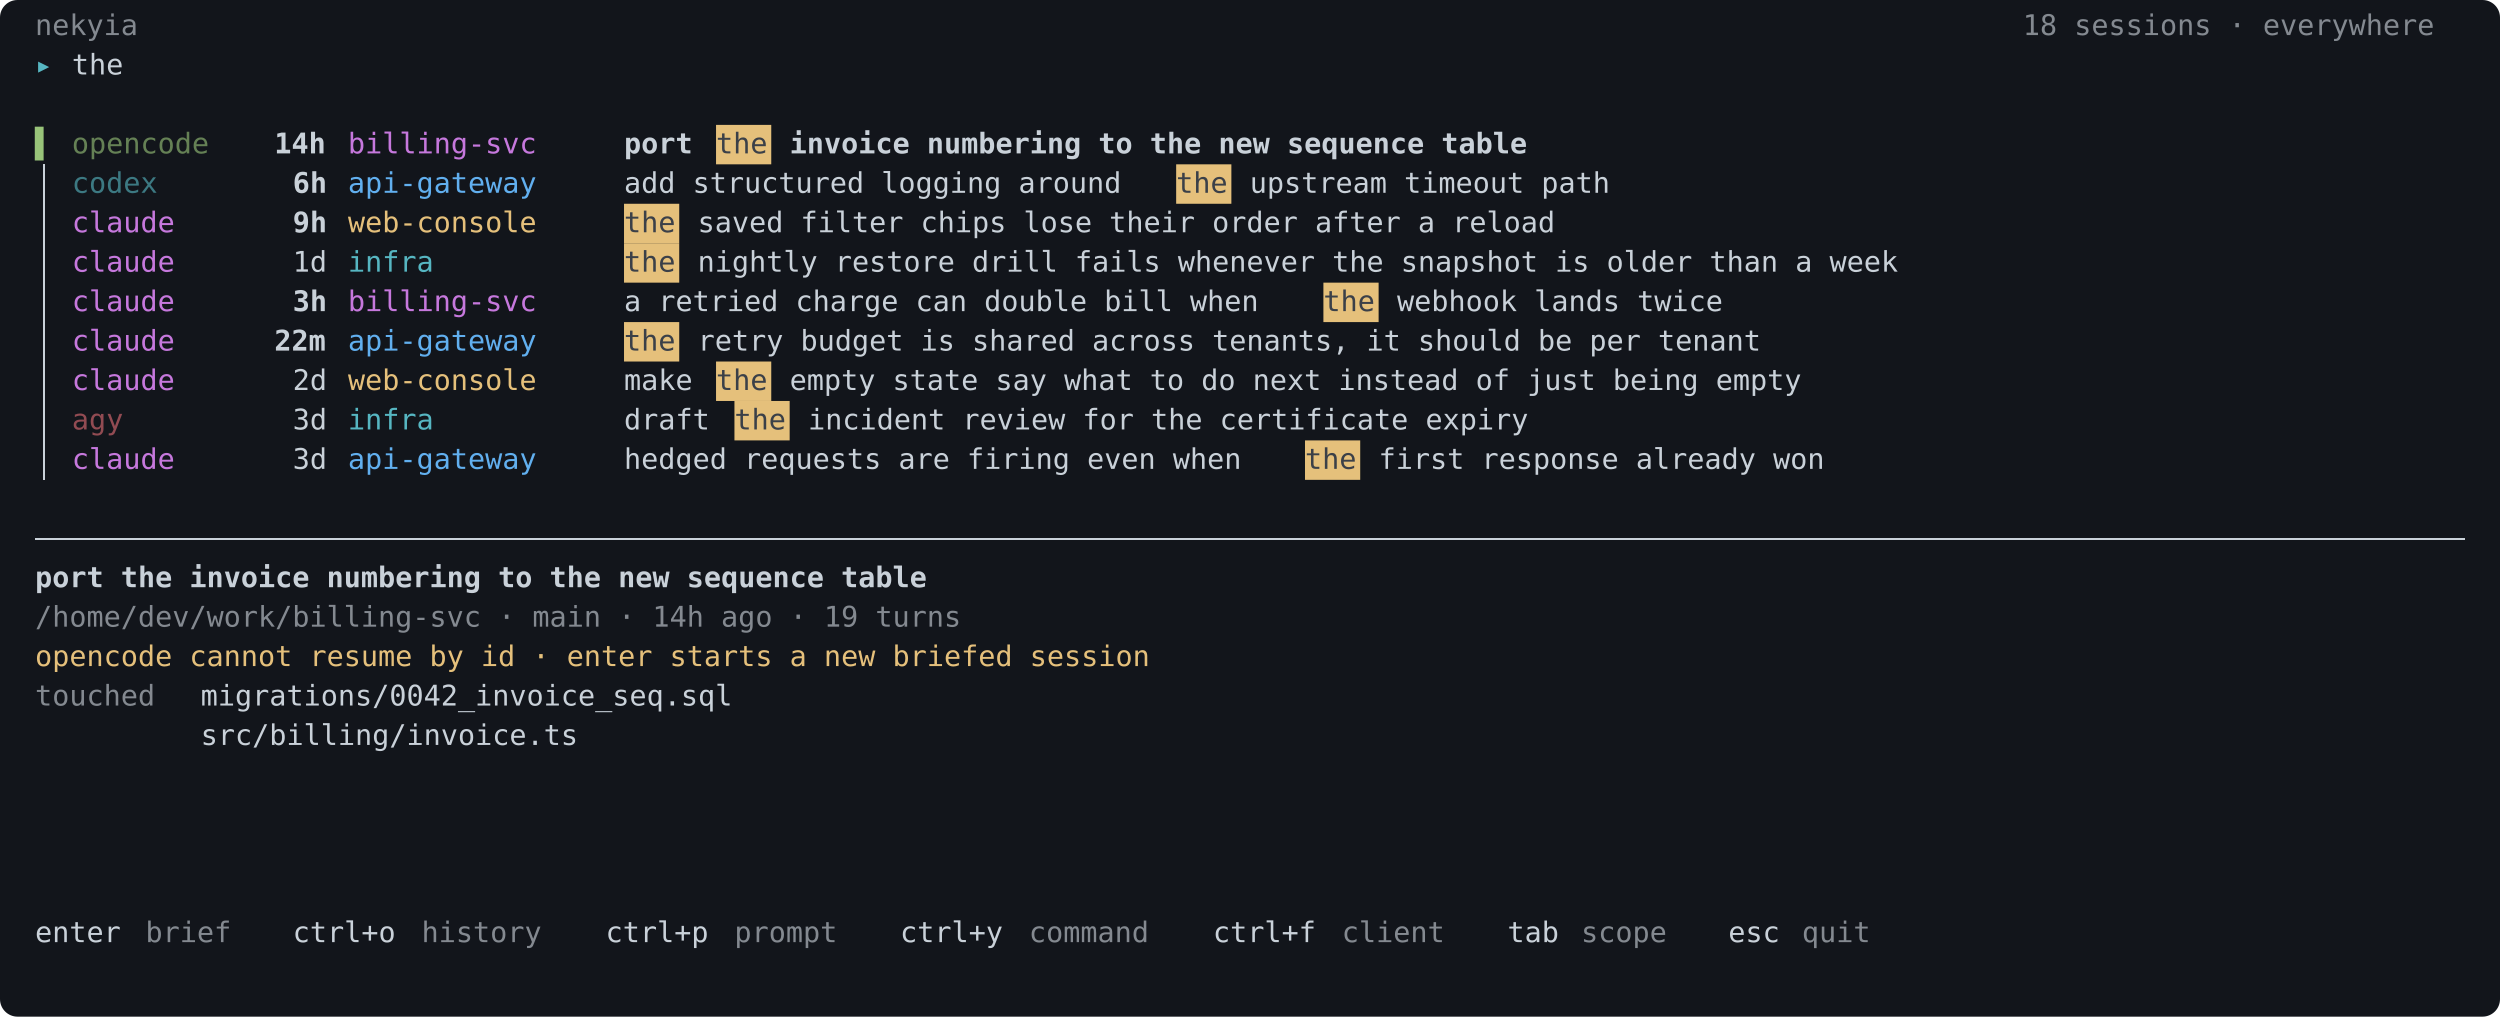
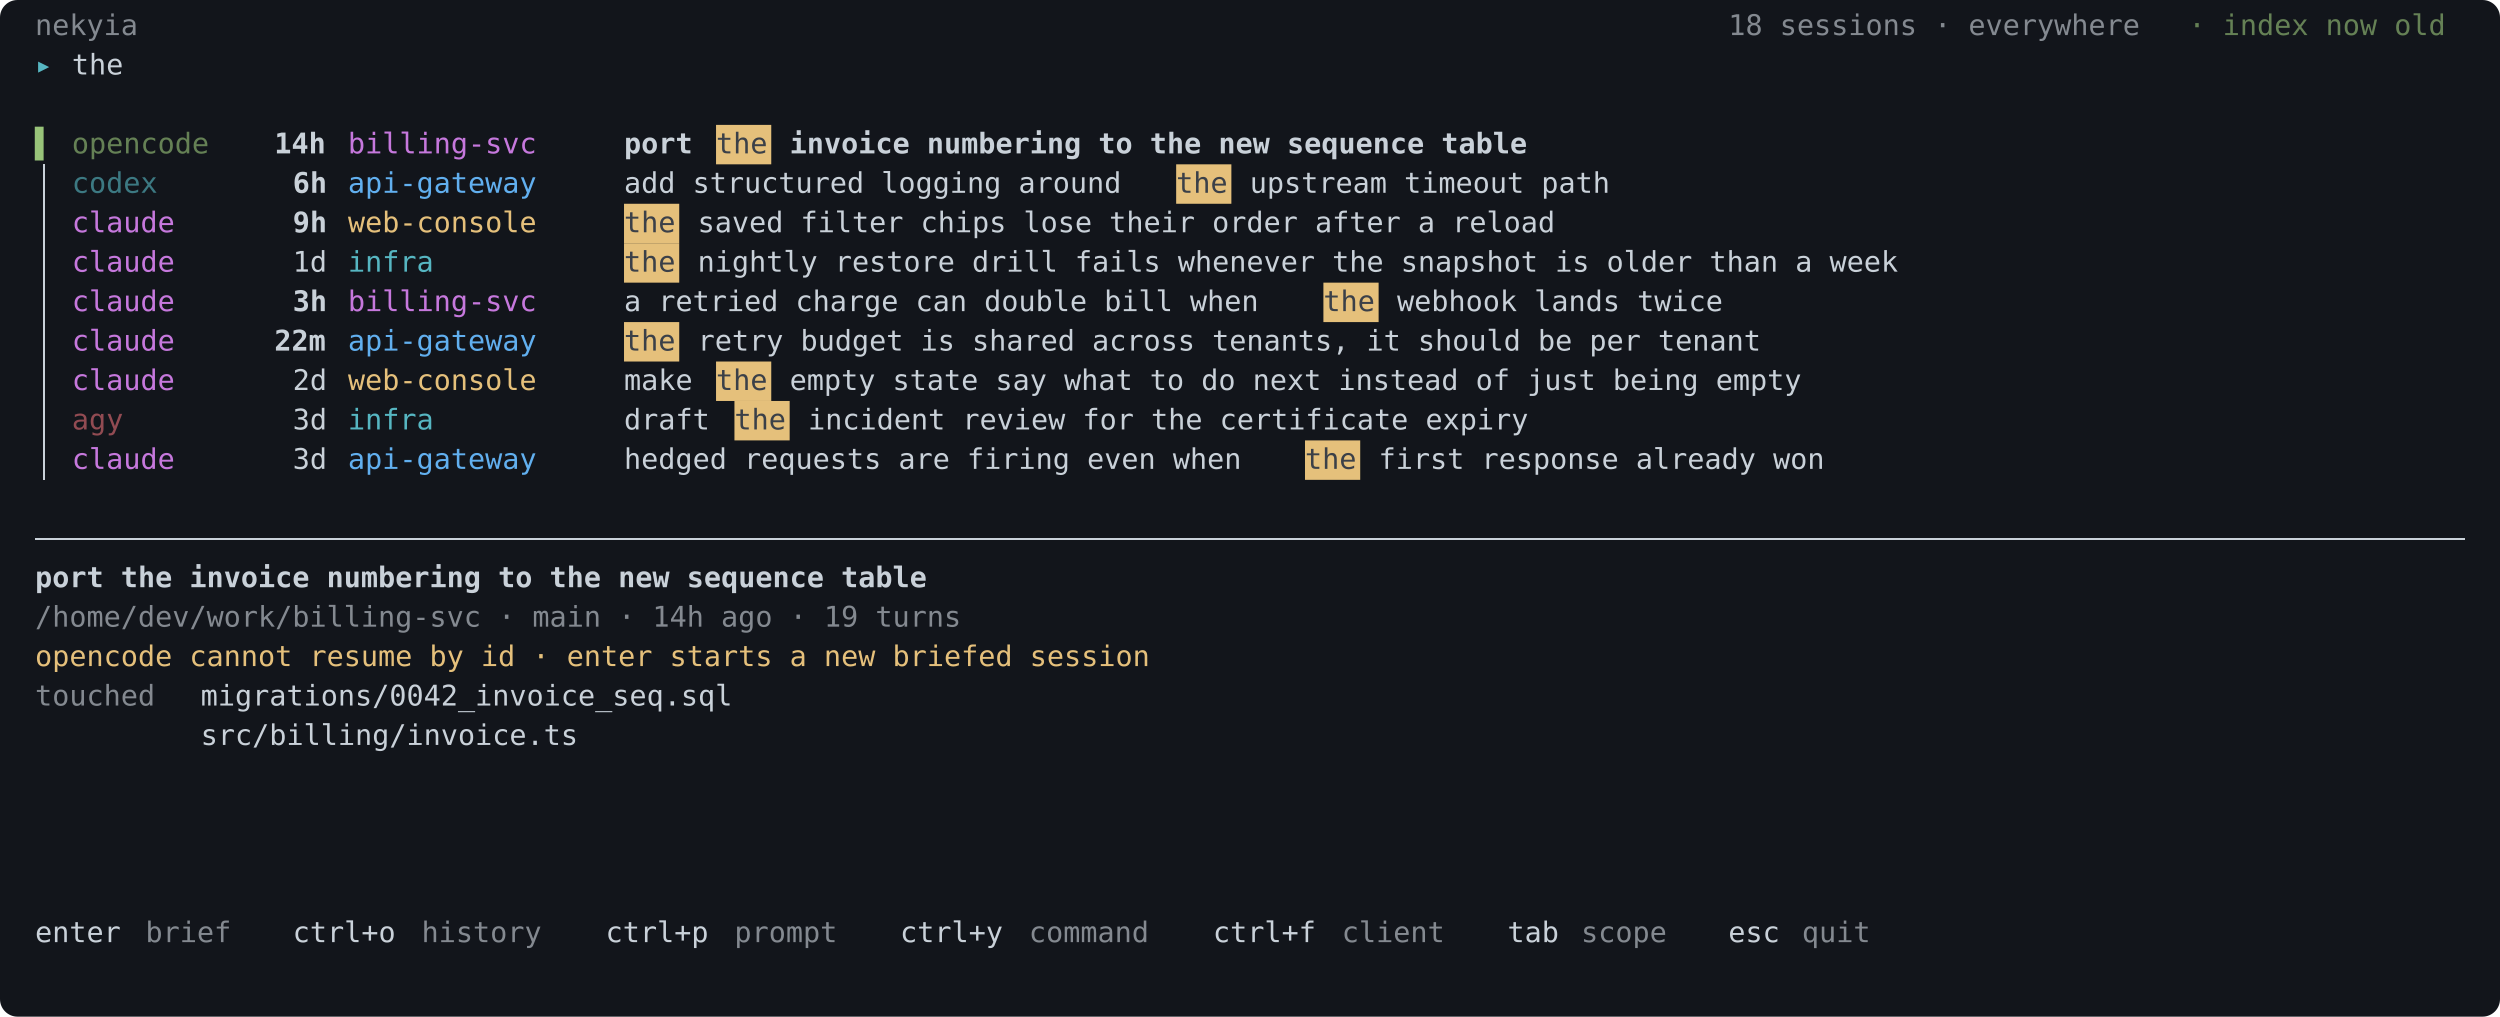
<svg xmlns="http://www.w3.org/2000/svg" width="1141" height="464" viewBox="0 0 1141 464" font-family="ui-monospace, SFMono-Regular, Menlo, Consolas, 'DejaVu Sans Mono', monospace" font-size="13">
  <rect width="1141" height="464" rx="8" fill="#12151b" />
  <text x="16.0" y="16.0" fill="#c9d1d9" opacity="0.62" textLength="50.4" lengthAdjust="spacingAndGlyphs" xml:space="preserve">nekyia</text>
-   <text x="923.2" y="16.0" fill="#c9d1d9" opacity="0.62" textLength="201.6" lengthAdjust="spacingAndGlyphs" xml:space="preserve">18 sessions · everywhere</text>
+   <text x="788.8" y="16.0" fill="#c9d1d9" opacity="0.62" textLength="201.6" lengthAdjust="spacingAndGlyphs" xml:space="preserve">18 sessions · everywhere</text>
+   <text x="998.8" y="16.0" fill="#98c379" opacity="0.62" textLength="126.0" lengthAdjust="spacingAndGlyphs" xml:space="preserve">· index now old</text>
  <text x="16.0" y="34.0" fill="#56b6c2" textLength="8.4" lengthAdjust="spacingAndGlyphs" xml:space="preserve">▸</text>
  <text x="32.8" y="34.0" fill="#c9d1d9" textLength="25.2" lengthAdjust="spacingAndGlyphs" xml:space="preserve">the</text>
  <text x="16.0" y="70.0" fill="#98c379" textLength="8.4" lengthAdjust="spacingAndGlyphs" xml:space="preserve">▌</text>
  <text x="32.8" y="70.0" fill="#98c379" opacity="0.62" textLength="67.2" lengthAdjust="spacingAndGlyphs" xml:space="preserve">opencode</text>
  <text x="125.2" y="70.0" fill="#c9d1d9" font-weight="600" textLength="25.2" lengthAdjust="spacingAndGlyphs" xml:space="preserve">14h</text>
  <text x="158.8" y="70.0" fill="#c678dd" textLength="92.4" lengthAdjust="spacingAndGlyphs" xml:space="preserve">billing-svc</text>
  <text x="284.8" y="70.0" fill="#c9d1d9" font-weight="600" textLength="33.6" lengthAdjust="spacingAndGlyphs" xml:space="preserve">port</text>
  <rect x="326.8" y="57.0" width="25.2" height="18" fill="#e5c07b" />
  <text x="326.8" y="70.0" fill="#3b4048" textLength="25.2" lengthAdjust="spacingAndGlyphs" xml:space="preserve">the</text>
  <text x="360.4" y="70.0" fill="#c9d1d9" font-weight="600" textLength="361.2" lengthAdjust="spacingAndGlyphs" xml:space="preserve">invoice numbering to the new sequence table</text>
  <line x1="20.2" y1="75.0" x2="20.2" y2="84.0" stroke="#c9d1d9" stroke-width="1" shape-rendering="crispEdges" />
  <line x1="20.2" y1="84.0" x2="20.2" y2="93.0" stroke="#c9d1d9" stroke-width="1" shape-rendering="crispEdges" />
  <text x="32.8" y="88.0" fill="#56b6c2" opacity="0.62" textLength="42.0" lengthAdjust="spacingAndGlyphs" xml:space="preserve">codex</text>
  <text x="133.6" y="88.0" fill="#c9d1d9" font-weight="600" textLength="16.8" lengthAdjust="spacingAndGlyphs" xml:space="preserve">6h</text>
  <text x="158.8" y="88.0" fill="#61afef" textLength="92.4" lengthAdjust="spacingAndGlyphs" xml:space="preserve">api-gateway</text>
  <text x="284.8" y="88.0" fill="#c9d1d9" textLength="243.6" lengthAdjust="spacingAndGlyphs" xml:space="preserve">add structured logging around</text>
  <rect x="536.8" y="75.0" width="25.2" height="18" fill="#e5c07b" />
  <text x="536.8" y="88.0" fill="#3b4048" textLength="25.2" lengthAdjust="spacingAndGlyphs" xml:space="preserve">the</text>
  <text x="570.4" y="88.0" fill="#c9d1d9" textLength="176.4" lengthAdjust="spacingAndGlyphs" xml:space="preserve">upstream timeout path</text>
  <line x1="20.2" y1="93.0" x2="20.2" y2="102.0" stroke="#c9d1d9" stroke-width="1" shape-rendering="crispEdges" />
  <line x1="20.2" y1="102.0" x2="20.2" y2="111.0" stroke="#c9d1d9" stroke-width="1" shape-rendering="crispEdges" />
  <text x="32.8" y="106.0" fill="#c678dd" textLength="50.4" lengthAdjust="spacingAndGlyphs" xml:space="preserve">claude</text>
  <text x="133.6" y="106.0" fill="#c9d1d9" font-weight="600" textLength="16.8" lengthAdjust="spacingAndGlyphs" xml:space="preserve">9h</text>
  <text x="158.8" y="106.0" fill="#e5c07b" textLength="92.4" lengthAdjust="spacingAndGlyphs" xml:space="preserve">web-console</text>
  <rect x="284.8" y="93.0" width="25.2" height="18" fill="#e5c07b" />
  <text x="284.8" y="106.0" fill="#3b4048" textLength="25.2" lengthAdjust="spacingAndGlyphs" xml:space="preserve">the</text>
  <text x="318.4" y="106.0" fill="#c9d1d9" textLength="420.0" lengthAdjust="spacingAndGlyphs" xml:space="preserve">saved filter chips lose their order after a reload</text>
  <line x1="20.2" y1="111.0" x2="20.2" y2="120.0" stroke="#c9d1d9" stroke-width="1" shape-rendering="crispEdges" />
  <line x1="20.2" y1="120.0" x2="20.2" y2="129.0" stroke="#c9d1d9" stroke-width="1" shape-rendering="crispEdges" />
  <text x="32.8" y="124.0" fill="#c678dd" textLength="50.4" lengthAdjust="spacingAndGlyphs" xml:space="preserve">claude</text>
  <text x="133.6" y="124.0" fill="#c9d1d9" textLength="16.8" lengthAdjust="spacingAndGlyphs" xml:space="preserve">1d</text>
  <text x="158.8" y="124.0" fill="#56b6c2" textLength="42.0" lengthAdjust="spacingAndGlyphs" xml:space="preserve">infra</text>
  <rect x="284.8" y="111.0" width="25.2" height="18" fill="#e5c07b" />
  <text x="284.8" y="124.0" fill="#3b4048" textLength="25.2" lengthAdjust="spacingAndGlyphs" xml:space="preserve">the</text>
  <text x="318.4" y="124.0" fill="#c9d1d9" textLength="588.0" lengthAdjust="spacingAndGlyphs" xml:space="preserve">nightly restore drill fails whenever the snapshot is older than a week</text>
  <line x1="20.2" y1="129.0" x2="20.2" y2="138.0" stroke="#c9d1d9" stroke-width="1" shape-rendering="crispEdges" />
  <line x1="20.2" y1="138.0" x2="20.2" y2="147.0" stroke="#c9d1d9" stroke-width="1" shape-rendering="crispEdges" />
  <text x="32.8" y="142.0" fill="#c678dd" textLength="50.4" lengthAdjust="spacingAndGlyphs" xml:space="preserve">claude</text>
  <text x="133.6" y="142.0" fill="#c9d1d9" font-weight="600" textLength="16.8" lengthAdjust="spacingAndGlyphs" xml:space="preserve">3h</text>
  <text x="158.8" y="142.0" fill="#c678dd" textLength="92.4" lengthAdjust="spacingAndGlyphs" xml:space="preserve">billing-svc</text>
  <text x="284.8" y="142.0" fill="#c9d1d9" textLength="310.8" lengthAdjust="spacingAndGlyphs" xml:space="preserve">a retried charge can double bill when</text>
  <rect x="604.0" y="129.0" width="25.2" height="18" fill="#e5c07b" />
  <text x="604.0" y="142.0" fill="#3b4048" textLength="25.2" lengthAdjust="spacingAndGlyphs" xml:space="preserve">the</text>
  <text x="637.6" y="142.0" fill="#c9d1d9" textLength="159.6" lengthAdjust="spacingAndGlyphs" xml:space="preserve">webhook lands twice</text>
  <line x1="20.2" y1="147.0" x2="20.2" y2="156.0" stroke="#c9d1d9" stroke-width="1" shape-rendering="crispEdges" />
  <line x1="20.2" y1="156.0" x2="20.2" y2="165.0" stroke="#c9d1d9" stroke-width="1" shape-rendering="crispEdges" />
  <text x="32.8" y="160.0" fill="#c678dd" textLength="50.4" lengthAdjust="spacingAndGlyphs" xml:space="preserve">claude</text>
  <text x="125.2" y="160.0" fill="#c9d1d9" font-weight="600" textLength="25.2" lengthAdjust="spacingAndGlyphs" xml:space="preserve">22m</text>
  <text x="158.8" y="160.0" fill="#61afef" textLength="92.4" lengthAdjust="spacingAndGlyphs" xml:space="preserve">api-gateway</text>
  <rect x="284.8" y="147.0" width="25.2" height="18" fill="#e5c07b" />
  <text x="284.8" y="160.0" fill="#3b4048" textLength="25.2" lengthAdjust="spacingAndGlyphs" xml:space="preserve">the</text>
  <text x="318.4" y="160.0" fill="#c9d1d9" textLength="520.8" lengthAdjust="spacingAndGlyphs" xml:space="preserve">retry budget is shared across tenants, it should be per tenant</text>
  <line x1="20.2" y1="165.0" x2="20.2" y2="174.0" stroke="#c9d1d9" stroke-width="1" shape-rendering="crispEdges" />
  <line x1="20.2" y1="174.0" x2="20.2" y2="183.0" stroke="#c9d1d9" stroke-width="1" shape-rendering="crispEdges" />
  <text x="32.8" y="178.0" fill="#c678dd" textLength="50.4" lengthAdjust="spacingAndGlyphs" xml:space="preserve">claude</text>
  <text x="133.6" y="178.0" fill="#c9d1d9" textLength="16.8" lengthAdjust="spacingAndGlyphs" xml:space="preserve">2d</text>
  <text x="158.8" y="178.0" fill="#e5c07b" textLength="92.4" lengthAdjust="spacingAndGlyphs" xml:space="preserve">web-console</text>
  <text x="284.8" y="178.0" fill="#c9d1d9" textLength="33.6" lengthAdjust="spacingAndGlyphs" xml:space="preserve">make</text>
  <rect x="326.8" y="165.0" width="25.2" height="18" fill="#e5c07b" />
  <text x="326.8" y="178.0" fill="#3b4048" textLength="25.2" lengthAdjust="spacingAndGlyphs" xml:space="preserve">the</text>
  <text x="360.4" y="178.0" fill="#c9d1d9" textLength="495.6" lengthAdjust="spacingAndGlyphs" xml:space="preserve">empty state say what to do next instead of just being empty</text>
  <line x1="20.2" y1="183.0" x2="20.2" y2="192.0" stroke="#c9d1d9" stroke-width="1" shape-rendering="crispEdges" />
  <line x1="20.2" y1="192.0" x2="20.2" y2="201.0" stroke="#c9d1d9" stroke-width="1" shape-rendering="crispEdges" />
  <text x="32.8" y="196.0" fill="#e06c75" opacity="0.62" textLength="25.2" lengthAdjust="spacingAndGlyphs" xml:space="preserve">agy</text>
  <text x="133.6" y="196.0" fill="#c9d1d9" textLength="16.8" lengthAdjust="spacingAndGlyphs" xml:space="preserve">3d</text>
  <text x="158.8" y="196.0" fill="#56b6c2" textLength="42.0" lengthAdjust="spacingAndGlyphs" xml:space="preserve">infra</text>
  <text x="284.8" y="196.0" fill="#c9d1d9" textLength="42.0" lengthAdjust="spacingAndGlyphs" xml:space="preserve">draft</text>
  <rect x="335.2" y="183.0" width="25.2" height="18" fill="#e5c07b" />
  <text x="335.2" y="196.0" fill="#3b4048" textLength="25.2" lengthAdjust="spacingAndGlyphs" xml:space="preserve">the</text>
  <text x="368.8" y="196.0" fill="#c9d1d9" textLength="352.8" lengthAdjust="spacingAndGlyphs" xml:space="preserve">incident review for the certificate expiry</text>
  <line x1="20.2" y1="201.0" x2="20.2" y2="210.0" stroke="#c9d1d9" stroke-width="1" shape-rendering="crispEdges" />
  <line x1="20.2" y1="210.0" x2="20.2" y2="219.0" stroke="#c9d1d9" stroke-width="1" shape-rendering="crispEdges" />
  <text x="32.8" y="214.0" fill="#c678dd" textLength="50.4" lengthAdjust="spacingAndGlyphs" xml:space="preserve">claude</text>
  <text x="133.6" y="214.0" fill="#c9d1d9" textLength="16.8" lengthAdjust="spacingAndGlyphs" xml:space="preserve">3d</text>
  <text x="158.8" y="214.0" fill="#61afef" textLength="92.4" lengthAdjust="spacingAndGlyphs" xml:space="preserve">api-gateway</text>
  <text x="284.8" y="214.0" fill="#c9d1d9" textLength="302.4" lengthAdjust="spacingAndGlyphs" xml:space="preserve">hedged requests are firing even when</text>
  <rect x="595.6" y="201.0" width="25.2" height="18" fill="#e5c07b" />
  <text x="595.6" y="214.0" fill="#3b4048" textLength="25.2" lengthAdjust="spacingAndGlyphs" xml:space="preserve">the</text>
  <text x="629.2" y="214.0" fill="#c9d1d9" textLength="218.4" lengthAdjust="spacingAndGlyphs" xml:space="preserve">first response already won</text>
  <line x1="16.0" y1="246.0" x2="20.2" y2="246.0" stroke="#c9d1d9" stroke-width="1" shape-rendering="crispEdges" />
  <line x1="20.2" y1="246.0" x2="24.4" y2="246.0" stroke="#c9d1d9" stroke-width="1" shape-rendering="crispEdges" />
  <line x1="24.4" y1="246.0" x2="28.6" y2="246.0" stroke="#c9d1d9" stroke-width="1" shape-rendering="crispEdges" />
  <line x1="28.6" y1="246.0" x2="32.8" y2="246.0" stroke="#c9d1d9" stroke-width="1" shape-rendering="crispEdges" />
  <line x1="32.8" y1="246.0" x2="37.0" y2="246.0" stroke="#c9d1d9" stroke-width="1" shape-rendering="crispEdges" />
  <line x1="37.0" y1="246.0" x2="41.2" y2="246.0" stroke="#c9d1d9" stroke-width="1" shape-rendering="crispEdges" />
  <line x1="41.2" y1="246.0" x2="45.4" y2="246.0" stroke="#c9d1d9" stroke-width="1" shape-rendering="crispEdges" />
  <line x1="45.4" y1="246.0" x2="49.6" y2="246.0" stroke="#c9d1d9" stroke-width="1" shape-rendering="crispEdges" />
  <line x1="49.6" y1="246.0" x2="53.8" y2="246.0" stroke="#c9d1d9" stroke-width="1" shape-rendering="crispEdges" />
  <line x1="53.8" y1="246.0" x2="58.0" y2="246.0" stroke="#c9d1d9" stroke-width="1" shape-rendering="crispEdges" />
  <line x1="58.0" y1="246.0" x2="62.2" y2="246.0" stroke="#c9d1d9" stroke-width="1" shape-rendering="crispEdges" />
  <line x1="62.2" y1="246.0" x2="66.4" y2="246.0" stroke="#c9d1d9" stroke-width="1" shape-rendering="crispEdges" />
  <line x1="66.4" y1="246.0" x2="70.6" y2="246.0" stroke="#c9d1d9" stroke-width="1" shape-rendering="crispEdges" />
  <line x1="70.6" y1="246.0" x2="74.8" y2="246.0" stroke="#c9d1d9" stroke-width="1" shape-rendering="crispEdges" />
  <line x1="74.8" y1="246.0" x2="79.0" y2="246.0" stroke="#c9d1d9" stroke-width="1" shape-rendering="crispEdges" />
  <line x1="79.0" y1="246.0" x2="83.2" y2="246.0" stroke="#c9d1d9" stroke-width="1" shape-rendering="crispEdges" />
  <line x1="83.2" y1="246.0" x2="87.4" y2="246.0" stroke="#c9d1d9" stroke-width="1" shape-rendering="crispEdges" />
  <line x1="87.4" y1="246.0" x2="91.6" y2="246.0" stroke="#c9d1d9" stroke-width="1" shape-rendering="crispEdges" />
  <line x1="91.6" y1="246.0" x2="95.8" y2="246.0" stroke="#c9d1d9" stroke-width="1" shape-rendering="crispEdges" />
  <line x1="95.8" y1="246.0" x2="100.0" y2="246.0" stroke="#c9d1d9" stroke-width="1" shape-rendering="crispEdges" />
  <line x1="100.0" y1="246.0" x2="104.2" y2="246.0" stroke="#c9d1d9" stroke-width="1" shape-rendering="crispEdges" />
  <line x1="104.2" y1="246.0" x2="108.4" y2="246.0" stroke="#c9d1d9" stroke-width="1" shape-rendering="crispEdges" />
  <line x1="108.4" y1="246.0" x2="112.6" y2="246.0" stroke="#c9d1d9" stroke-width="1" shape-rendering="crispEdges" />
  <line x1="112.6" y1="246.0" x2="116.8" y2="246.0" stroke="#c9d1d9" stroke-width="1" shape-rendering="crispEdges" />
  <line x1="116.8" y1="246.0" x2="121.0" y2="246.0" stroke="#c9d1d9" stroke-width="1" shape-rendering="crispEdges" />
  <line x1="121.0" y1="246.0" x2="125.2" y2="246.0" stroke="#c9d1d9" stroke-width="1" shape-rendering="crispEdges" />
  <line x1="125.2" y1="246.0" x2="129.4" y2="246.0" stroke="#c9d1d9" stroke-width="1" shape-rendering="crispEdges" />
  <line x1="129.4" y1="246.0" x2="133.6" y2="246.0" stroke="#c9d1d9" stroke-width="1" shape-rendering="crispEdges" />
  <line x1="133.6" y1="246.0" x2="137.8" y2="246.0" stroke="#c9d1d9" stroke-width="1" shape-rendering="crispEdges" />
  <line x1="137.8" y1="246.0" x2="142.0" y2="246.0" stroke="#c9d1d9" stroke-width="1" shape-rendering="crispEdges" />
  <line x1="142.0" y1="246.0" x2="146.2" y2="246.0" stroke="#c9d1d9" stroke-width="1" shape-rendering="crispEdges" />
  <line x1="146.2" y1="246.0" x2="150.4" y2="246.0" stroke="#c9d1d9" stroke-width="1" shape-rendering="crispEdges" />
  <line x1="150.4" y1="246.0" x2="154.6" y2="246.0" stroke="#c9d1d9" stroke-width="1" shape-rendering="crispEdges" />
  <line x1="154.6" y1="246.0" x2="158.8" y2="246.0" stroke="#c9d1d9" stroke-width="1" shape-rendering="crispEdges" />
  <line x1="158.8" y1="246.0" x2="163.0" y2="246.0" stroke="#c9d1d9" stroke-width="1" shape-rendering="crispEdges" />
  <line x1="163.0" y1="246.0" x2="167.2" y2="246.0" stroke="#c9d1d9" stroke-width="1" shape-rendering="crispEdges" />
  <line x1="167.2" y1="246.0" x2="171.4" y2="246.0" stroke="#c9d1d9" stroke-width="1" shape-rendering="crispEdges" />
  <line x1="171.4" y1="246.0" x2="175.6" y2="246.0" stroke="#c9d1d9" stroke-width="1" shape-rendering="crispEdges" />
  <line x1="175.6" y1="246.0" x2="179.8" y2="246.0" stroke="#c9d1d9" stroke-width="1" shape-rendering="crispEdges" />
  <line x1="179.8" y1="246.0" x2="184.0" y2="246.0" stroke="#c9d1d9" stroke-width="1" shape-rendering="crispEdges" />
  <line x1="184.0" y1="246.0" x2="188.2" y2="246.0" stroke="#c9d1d9" stroke-width="1" shape-rendering="crispEdges" />
  <line x1="188.2" y1="246.0" x2="192.4" y2="246.0" stroke="#c9d1d9" stroke-width="1" shape-rendering="crispEdges" />
  <line x1="192.4" y1="246.0" x2="196.6" y2="246.0" stroke="#c9d1d9" stroke-width="1" shape-rendering="crispEdges" />
  <line x1="196.6" y1="246.0" x2="200.8" y2="246.0" stroke="#c9d1d9" stroke-width="1" shape-rendering="crispEdges" />
  <line x1="200.8" y1="246.0" x2="205.0" y2="246.0" stroke="#c9d1d9" stroke-width="1" shape-rendering="crispEdges" />
  <line x1="205.0" y1="246.0" x2="209.2" y2="246.0" stroke="#c9d1d9" stroke-width="1" shape-rendering="crispEdges" />
  <line x1="209.2" y1="246.0" x2="213.4" y2="246.0" stroke="#c9d1d9" stroke-width="1" shape-rendering="crispEdges" />
  <line x1="213.4" y1="246.0" x2="217.6" y2="246.0" stroke="#c9d1d9" stroke-width="1" shape-rendering="crispEdges" />
  <line x1="217.6" y1="246.0" x2="221.8" y2="246.0" stroke="#c9d1d9" stroke-width="1" shape-rendering="crispEdges" />
  <line x1="221.8" y1="246.0" x2="226.0" y2="246.0" stroke="#c9d1d9" stroke-width="1" shape-rendering="crispEdges" />
  <line x1="226.0" y1="246.0" x2="230.2" y2="246.0" stroke="#c9d1d9" stroke-width="1" shape-rendering="crispEdges" />
  <line x1="230.2" y1="246.0" x2="234.4" y2="246.0" stroke="#c9d1d9" stroke-width="1" shape-rendering="crispEdges" />
  <line x1="234.4" y1="246.0" x2="238.6" y2="246.0" stroke="#c9d1d9" stroke-width="1" shape-rendering="crispEdges" />
  <line x1="238.6" y1="246.0" x2="242.8" y2="246.0" stroke="#c9d1d9" stroke-width="1" shape-rendering="crispEdges" />
  <line x1="242.8" y1="246.0" x2="247.0" y2="246.0" stroke="#c9d1d9" stroke-width="1" shape-rendering="crispEdges" />
  <line x1="247.0" y1="246.0" x2="251.2" y2="246.0" stroke="#c9d1d9" stroke-width="1" shape-rendering="crispEdges" />
  <line x1="251.2" y1="246.0" x2="255.4" y2="246.0" stroke="#c9d1d9" stroke-width="1" shape-rendering="crispEdges" />
  <line x1="255.4" y1="246.0" x2="259.6" y2="246.0" stroke="#c9d1d9" stroke-width="1" shape-rendering="crispEdges" />
  <line x1="259.6" y1="246.0" x2="263.8" y2="246.0" stroke="#c9d1d9" stroke-width="1" shape-rendering="crispEdges" />
  <line x1="263.8" y1="246.0" x2="268.0" y2="246.0" stroke="#c9d1d9" stroke-width="1" shape-rendering="crispEdges" />
  <line x1="268.0" y1="246.0" x2="272.2" y2="246.0" stroke="#c9d1d9" stroke-width="1" shape-rendering="crispEdges" />
  <line x1="272.2" y1="246.0" x2="276.4" y2="246.0" stroke="#c9d1d9" stroke-width="1" shape-rendering="crispEdges" />
  <line x1="276.4" y1="246.0" x2="280.6" y2="246.0" stroke="#c9d1d9" stroke-width="1" shape-rendering="crispEdges" />
  <line x1="280.6" y1="246.0" x2="284.8" y2="246.0" stroke="#c9d1d9" stroke-width="1" shape-rendering="crispEdges" />
  <line x1="284.8" y1="246.0" x2="289.0" y2="246.0" stroke="#c9d1d9" stroke-width="1" shape-rendering="crispEdges" />
  <line x1="289.0" y1="246.0" x2="293.2" y2="246.0" stroke="#c9d1d9" stroke-width="1" shape-rendering="crispEdges" />
  <line x1="293.2" y1="246.0" x2="297.4" y2="246.0" stroke="#c9d1d9" stroke-width="1" shape-rendering="crispEdges" />
  <line x1="297.4" y1="246.0" x2="301.6" y2="246.0" stroke="#c9d1d9" stroke-width="1" shape-rendering="crispEdges" />
  <line x1="301.6" y1="246.0" x2="305.8" y2="246.0" stroke="#c9d1d9" stroke-width="1" shape-rendering="crispEdges" />
  <line x1="305.8" y1="246.0" x2="310.0" y2="246.0" stroke="#c9d1d9" stroke-width="1" shape-rendering="crispEdges" />
  <line x1="310.0" y1="246.0" x2="314.2" y2="246.0" stroke="#c9d1d9" stroke-width="1" shape-rendering="crispEdges" />
  <line x1="314.2" y1="246.0" x2="318.4" y2="246.0" stroke="#c9d1d9" stroke-width="1" shape-rendering="crispEdges" />
  <line x1="318.4" y1="246.0" x2="322.6" y2="246.0" stroke="#c9d1d9" stroke-width="1" shape-rendering="crispEdges" />
  <line x1="322.6" y1="246.0" x2="326.8" y2="246.0" stroke="#c9d1d9" stroke-width="1" shape-rendering="crispEdges" />
  <line x1="326.8" y1="246.0" x2="331.0" y2="246.0" stroke="#c9d1d9" stroke-width="1" shape-rendering="crispEdges" />
  <line x1="331.0" y1="246.0" x2="335.2" y2="246.0" stroke="#c9d1d9" stroke-width="1" shape-rendering="crispEdges" />
  <line x1="335.2" y1="246.0" x2="339.4" y2="246.0" stroke="#c9d1d9" stroke-width="1" shape-rendering="crispEdges" />
  <line x1="339.4" y1="246.0" x2="343.6" y2="246.0" stroke="#c9d1d9" stroke-width="1" shape-rendering="crispEdges" />
  <line x1="343.6" y1="246.0" x2="347.8" y2="246.0" stroke="#c9d1d9" stroke-width="1" shape-rendering="crispEdges" />
  <line x1="347.8" y1="246.0" x2="352.0" y2="246.0" stroke="#c9d1d9" stroke-width="1" shape-rendering="crispEdges" />
  <line x1="352.0" y1="246.0" x2="356.2" y2="246.0" stroke="#c9d1d9" stroke-width="1" shape-rendering="crispEdges" />
  <line x1="356.2" y1="246.0" x2="360.4" y2="246.0" stroke="#c9d1d9" stroke-width="1" shape-rendering="crispEdges" />
  <line x1="360.4" y1="246.0" x2="364.6" y2="246.0" stroke="#c9d1d9" stroke-width="1" shape-rendering="crispEdges" />
  <line x1="364.6" y1="246.0" x2="368.8" y2="246.0" stroke="#c9d1d9" stroke-width="1" shape-rendering="crispEdges" />
  <line x1="368.8" y1="246.0" x2="373.0" y2="246.0" stroke="#c9d1d9" stroke-width="1" shape-rendering="crispEdges" />
  <line x1="373.0" y1="246.0" x2="377.2" y2="246.0" stroke="#c9d1d9" stroke-width="1" shape-rendering="crispEdges" />
  <line x1="377.2" y1="246.0" x2="381.4" y2="246.0" stroke="#c9d1d9" stroke-width="1" shape-rendering="crispEdges" />
  <line x1="381.4" y1="246.0" x2="385.6" y2="246.0" stroke="#c9d1d9" stroke-width="1" shape-rendering="crispEdges" />
  <line x1="385.6" y1="246.0" x2="389.8" y2="246.0" stroke="#c9d1d9" stroke-width="1" shape-rendering="crispEdges" />
  <line x1="389.8" y1="246.0" x2="394.0" y2="246.0" stroke="#c9d1d9" stroke-width="1" shape-rendering="crispEdges" />
  <line x1="394.0" y1="246.0" x2="398.2" y2="246.0" stroke="#c9d1d9" stroke-width="1" shape-rendering="crispEdges" />
  <line x1="398.2" y1="246.0" x2="402.4" y2="246.0" stroke="#c9d1d9" stroke-width="1" shape-rendering="crispEdges" />
  <line x1="402.4" y1="246.0" x2="406.6" y2="246.0" stroke="#c9d1d9" stroke-width="1" shape-rendering="crispEdges" />
  <line x1="406.6" y1="246.0" x2="410.8" y2="246.0" stroke="#c9d1d9" stroke-width="1" shape-rendering="crispEdges" />
  <line x1="410.8" y1="246.0" x2="415.0" y2="246.0" stroke="#c9d1d9" stroke-width="1" shape-rendering="crispEdges" />
  <line x1="415.0" y1="246.0" x2="419.2" y2="246.0" stroke="#c9d1d9" stroke-width="1" shape-rendering="crispEdges" />
  <line x1="419.2" y1="246.0" x2="423.4" y2="246.0" stroke="#c9d1d9" stroke-width="1" shape-rendering="crispEdges" />
  <line x1="423.4" y1="246.0" x2="427.6" y2="246.0" stroke="#c9d1d9" stroke-width="1" shape-rendering="crispEdges" />
  <line x1="427.6" y1="246.0" x2="431.8" y2="246.0" stroke="#c9d1d9" stroke-width="1" shape-rendering="crispEdges" />
  <line x1="431.8" y1="246.0" x2="436.0" y2="246.0" stroke="#c9d1d9" stroke-width="1" shape-rendering="crispEdges" />
  <line x1="436.0" y1="246.0" x2="440.2" y2="246.0" stroke="#c9d1d9" stroke-width="1" shape-rendering="crispEdges" />
  <line x1="440.2" y1="246.0" x2="444.4" y2="246.0" stroke="#c9d1d9" stroke-width="1" shape-rendering="crispEdges" />
  <line x1="444.4" y1="246.0" x2="448.6" y2="246.0" stroke="#c9d1d9" stroke-width="1" shape-rendering="crispEdges" />
  <line x1="448.6" y1="246.0" x2="452.8" y2="246.0" stroke="#c9d1d9" stroke-width="1" shape-rendering="crispEdges" />
  <line x1="452.8" y1="246.0" x2="457.0" y2="246.0" stroke="#c9d1d9" stroke-width="1" shape-rendering="crispEdges" />
  <line x1="457.0" y1="246.0" x2="461.2" y2="246.0" stroke="#c9d1d9" stroke-width="1" shape-rendering="crispEdges" />
  <line x1="461.2" y1="246.0" x2="465.4" y2="246.0" stroke="#c9d1d9" stroke-width="1" shape-rendering="crispEdges" />
  <line x1="465.4" y1="246.0" x2="469.6" y2="246.0" stroke="#c9d1d9" stroke-width="1" shape-rendering="crispEdges" />
  <line x1="469.6" y1="246.0" x2="473.8" y2="246.0" stroke="#c9d1d9" stroke-width="1" shape-rendering="crispEdges" />
  <line x1="473.8" y1="246.0" x2="478.0" y2="246.0" stroke="#c9d1d9" stroke-width="1" shape-rendering="crispEdges" />
  <line x1="478.0" y1="246.0" x2="482.2" y2="246.0" stroke="#c9d1d9" stroke-width="1" shape-rendering="crispEdges" />
  <line x1="482.2" y1="246.0" x2="486.4" y2="246.0" stroke="#c9d1d9" stroke-width="1" shape-rendering="crispEdges" />
  <line x1="486.4" y1="246.0" x2="490.6" y2="246.0" stroke="#c9d1d9" stroke-width="1" shape-rendering="crispEdges" />
  <line x1="490.6" y1="246.0" x2="494.8" y2="246.0" stroke="#c9d1d9" stroke-width="1" shape-rendering="crispEdges" />
  <line x1="494.8" y1="246.0" x2="499.0" y2="246.0" stroke="#c9d1d9" stroke-width="1" shape-rendering="crispEdges" />
  <line x1="499.0" y1="246.0" x2="503.2" y2="246.0" stroke="#c9d1d9" stroke-width="1" shape-rendering="crispEdges" />
  <line x1="503.2" y1="246.0" x2="507.4" y2="246.0" stroke="#c9d1d9" stroke-width="1" shape-rendering="crispEdges" />
  <line x1="507.4" y1="246.0" x2="511.6" y2="246.0" stroke="#c9d1d9" stroke-width="1" shape-rendering="crispEdges" />
  <line x1="511.6" y1="246.0" x2="515.8" y2="246.0" stroke="#c9d1d9" stroke-width="1" shape-rendering="crispEdges" />
  <line x1="515.8" y1="246.0" x2="520.0" y2="246.0" stroke="#c9d1d9" stroke-width="1" shape-rendering="crispEdges" />
  <line x1="520.0" y1="246.0" x2="524.2" y2="246.0" stroke="#c9d1d9" stroke-width="1" shape-rendering="crispEdges" />
  <line x1="524.2" y1="246.0" x2="528.4" y2="246.0" stroke="#c9d1d9" stroke-width="1" shape-rendering="crispEdges" />
  <line x1="528.4" y1="246.0" x2="532.6" y2="246.0" stroke="#c9d1d9" stroke-width="1" shape-rendering="crispEdges" />
  <line x1="532.6" y1="246.0" x2="536.8" y2="246.0" stroke="#c9d1d9" stroke-width="1" shape-rendering="crispEdges" />
  <line x1="536.8" y1="246.0" x2="541.0" y2="246.0" stroke="#c9d1d9" stroke-width="1" shape-rendering="crispEdges" />
  <line x1="541.0" y1="246.0" x2="545.2" y2="246.0" stroke="#c9d1d9" stroke-width="1" shape-rendering="crispEdges" />
  <line x1="545.2" y1="246.0" x2="549.4" y2="246.0" stroke="#c9d1d9" stroke-width="1" shape-rendering="crispEdges" />
  <line x1="549.4" y1="246.0" x2="553.6" y2="246.0" stroke="#c9d1d9" stroke-width="1" shape-rendering="crispEdges" />
  <line x1="553.6" y1="246.0" x2="557.8" y2="246.0" stroke="#c9d1d9" stroke-width="1" shape-rendering="crispEdges" />
  <line x1="557.8" y1="246.0" x2="562.0" y2="246.0" stroke="#c9d1d9" stroke-width="1" shape-rendering="crispEdges" />
  <line x1="562.0" y1="246.0" x2="566.2" y2="246.0" stroke="#c9d1d9" stroke-width="1" shape-rendering="crispEdges" />
  <line x1="566.2" y1="246.0" x2="570.4" y2="246.0" stroke="#c9d1d9" stroke-width="1" shape-rendering="crispEdges" />
  <line x1="570.4" y1="246.0" x2="574.6" y2="246.0" stroke="#c9d1d9" stroke-width="1" shape-rendering="crispEdges" />
  <line x1="574.6" y1="246.0" x2="578.8" y2="246.0" stroke="#c9d1d9" stroke-width="1" shape-rendering="crispEdges" />
  <line x1="578.8" y1="246.0" x2="583.0" y2="246.0" stroke="#c9d1d9" stroke-width="1" shape-rendering="crispEdges" />
  <line x1="583.0" y1="246.0" x2="587.2" y2="246.0" stroke="#c9d1d9" stroke-width="1" shape-rendering="crispEdges" />
  <line x1="587.2" y1="246.0" x2="591.4" y2="246.0" stroke="#c9d1d9" stroke-width="1" shape-rendering="crispEdges" />
  <line x1="591.4" y1="246.0" x2="595.6" y2="246.0" stroke="#c9d1d9" stroke-width="1" shape-rendering="crispEdges" />
  <line x1="595.6" y1="246.0" x2="599.8" y2="246.0" stroke="#c9d1d9" stroke-width="1" shape-rendering="crispEdges" />
  <line x1="599.8" y1="246.0" x2="604.0" y2="246.0" stroke="#c9d1d9" stroke-width="1" shape-rendering="crispEdges" />
  <line x1="604.0" y1="246.0" x2="608.2" y2="246.0" stroke="#c9d1d9" stroke-width="1" shape-rendering="crispEdges" />
  <line x1="608.2" y1="246.0" x2="612.4" y2="246.0" stroke="#c9d1d9" stroke-width="1" shape-rendering="crispEdges" />
  <line x1="612.4" y1="246.0" x2="616.6" y2="246.0" stroke="#c9d1d9" stroke-width="1" shape-rendering="crispEdges" />
  <line x1="616.6" y1="246.0" x2="620.8" y2="246.0" stroke="#c9d1d9" stroke-width="1" shape-rendering="crispEdges" />
  <line x1="620.8" y1="246.0" x2="625.0" y2="246.0" stroke="#c9d1d9" stroke-width="1" shape-rendering="crispEdges" />
  <line x1="625.0" y1="246.0" x2="629.2" y2="246.0" stroke="#c9d1d9" stroke-width="1" shape-rendering="crispEdges" />
  <line x1="629.2" y1="246.0" x2="633.4" y2="246.0" stroke="#c9d1d9" stroke-width="1" shape-rendering="crispEdges" />
  <line x1="633.4" y1="246.0" x2="637.6" y2="246.0" stroke="#c9d1d9" stroke-width="1" shape-rendering="crispEdges" />
  <line x1="637.6" y1="246.0" x2="641.8" y2="246.0" stroke="#c9d1d9" stroke-width="1" shape-rendering="crispEdges" />
  <line x1="641.8" y1="246.0" x2="646.0" y2="246.0" stroke="#c9d1d9" stroke-width="1" shape-rendering="crispEdges" />
  <line x1="646.0" y1="246.0" x2="650.2" y2="246.0" stroke="#c9d1d9" stroke-width="1" shape-rendering="crispEdges" />
  <line x1="650.2" y1="246.0" x2="654.4" y2="246.0" stroke="#c9d1d9" stroke-width="1" shape-rendering="crispEdges" />
  <line x1="654.4" y1="246.0" x2="658.6" y2="246.0" stroke="#c9d1d9" stroke-width="1" shape-rendering="crispEdges" />
  <line x1="658.6" y1="246.0" x2="662.8" y2="246.0" stroke="#c9d1d9" stroke-width="1" shape-rendering="crispEdges" />
  <line x1="662.8" y1="246.0" x2="667.0" y2="246.0" stroke="#c9d1d9" stroke-width="1" shape-rendering="crispEdges" />
  <line x1="667.0" y1="246.0" x2="671.2" y2="246.0" stroke="#c9d1d9" stroke-width="1" shape-rendering="crispEdges" />
  <line x1="671.2" y1="246.0" x2="675.4" y2="246.0" stroke="#c9d1d9" stroke-width="1" shape-rendering="crispEdges" />
  <line x1="675.4" y1="246.0" x2="679.6" y2="246.0" stroke="#c9d1d9" stroke-width="1" shape-rendering="crispEdges" />
  <line x1="679.6" y1="246.0" x2="683.8" y2="246.0" stroke="#c9d1d9" stroke-width="1" shape-rendering="crispEdges" />
  <line x1="683.8" y1="246.0" x2="688.0" y2="246.0" stroke="#c9d1d9" stroke-width="1" shape-rendering="crispEdges" />
  <line x1="688.0" y1="246.0" x2="692.2" y2="246.0" stroke="#c9d1d9" stroke-width="1" shape-rendering="crispEdges" />
  <line x1="692.2" y1="246.0" x2="696.4" y2="246.0" stroke="#c9d1d9" stroke-width="1" shape-rendering="crispEdges" />
  <line x1="696.4" y1="246.0" x2="700.6" y2="246.0" stroke="#c9d1d9" stroke-width="1" shape-rendering="crispEdges" />
  <line x1="700.6" y1="246.0" x2="704.8" y2="246.0" stroke="#c9d1d9" stroke-width="1" shape-rendering="crispEdges" />
  <line x1="704.8" y1="246.0" x2="709.0" y2="246.0" stroke="#c9d1d9" stroke-width="1" shape-rendering="crispEdges" />
  <line x1="709.0" y1="246.0" x2="713.2" y2="246.0" stroke="#c9d1d9" stroke-width="1" shape-rendering="crispEdges" />
  <line x1="713.2" y1="246.0" x2="717.4" y2="246.0" stroke="#c9d1d9" stroke-width="1" shape-rendering="crispEdges" />
  <line x1="717.4" y1="246.0" x2="721.6" y2="246.0" stroke="#c9d1d9" stroke-width="1" shape-rendering="crispEdges" />
  <line x1="721.6" y1="246.0" x2="725.8" y2="246.0" stroke="#c9d1d9" stroke-width="1" shape-rendering="crispEdges" />
  <line x1="725.8" y1="246.0" x2="730.0" y2="246.0" stroke="#c9d1d9" stroke-width="1" shape-rendering="crispEdges" />
  <line x1="730.0" y1="246.0" x2="734.2" y2="246.0" stroke="#c9d1d9" stroke-width="1" shape-rendering="crispEdges" />
  <line x1="734.2" y1="246.0" x2="738.4" y2="246.0" stroke="#c9d1d9" stroke-width="1" shape-rendering="crispEdges" />
  <line x1="738.4" y1="246.0" x2="742.6" y2="246.0" stroke="#c9d1d9" stroke-width="1" shape-rendering="crispEdges" />
  <line x1="742.6" y1="246.0" x2="746.8" y2="246.0" stroke="#c9d1d9" stroke-width="1" shape-rendering="crispEdges" />
  <line x1="746.8" y1="246.0" x2="751.0" y2="246.0" stroke="#c9d1d9" stroke-width="1" shape-rendering="crispEdges" />
  <line x1="751.0" y1="246.0" x2="755.2" y2="246.0" stroke="#c9d1d9" stroke-width="1" shape-rendering="crispEdges" />
  <line x1="755.2" y1="246.0" x2="759.4" y2="246.0" stroke="#c9d1d9" stroke-width="1" shape-rendering="crispEdges" />
  <line x1="759.4" y1="246.0" x2="763.6" y2="246.0" stroke="#c9d1d9" stroke-width="1" shape-rendering="crispEdges" />
  <line x1="763.6" y1="246.0" x2="767.8" y2="246.0" stroke="#c9d1d9" stroke-width="1" shape-rendering="crispEdges" />
  <line x1="767.8" y1="246.0" x2="772.0" y2="246.0" stroke="#c9d1d9" stroke-width="1" shape-rendering="crispEdges" />
  <line x1="772.0" y1="246.0" x2="776.2" y2="246.0" stroke="#c9d1d9" stroke-width="1" shape-rendering="crispEdges" />
  <line x1="776.2" y1="246.0" x2="780.4" y2="246.0" stroke="#c9d1d9" stroke-width="1" shape-rendering="crispEdges" />
  <line x1="780.4" y1="246.0" x2="784.6" y2="246.0" stroke="#c9d1d9" stroke-width="1" shape-rendering="crispEdges" />
  <line x1="784.6" y1="246.0" x2="788.8" y2="246.0" stroke="#c9d1d9" stroke-width="1" shape-rendering="crispEdges" />
  <line x1="788.8" y1="246.0" x2="793.0" y2="246.0" stroke="#c9d1d9" stroke-width="1" shape-rendering="crispEdges" />
  <line x1="793.0" y1="246.0" x2="797.2" y2="246.0" stroke="#c9d1d9" stroke-width="1" shape-rendering="crispEdges" />
  <line x1="797.2" y1="246.0" x2="801.4" y2="246.0" stroke="#c9d1d9" stroke-width="1" shape-rendering="crispEdges" />
  <line x1="801.4" y1="246.0" x2="805.6" y2="246.0" stroke="#c9d1d9" stroke-width="1" shape-rendering="crispEdges" />
  <line x1="805.6" y1="246.0" x2="809.8" y2="246.0" stroke="#c9d1d9" stroke-width="1" shape-rendering="crispEdges" />
  <line x1="809.8" y1="246.0" x2="814.0" y2="246.0" stroke="#c9d1d9" stroke-width="1" shape-rendering="crispEdges" />
  <line x1="814.0" y1="246.0" x2="818.2" y2="246.0" stroke="#c9d1d9" stroke-width="1" shape-rendering="crispEdges" />
  <line x1="818.2" y1="246.0" x2="822.4" y2="246.0" stroke="#c9d1d9" stroke-width="1" shape-rendering="crispEdges" />
  <line x1="822.4" y1="246.0" x2="826.6" y2="246.0" stroke="#c9d1d9" stroke-width="1" shape-rendering="crispEdges" />
  <line x1="826.6" y1="246.0" x2="830.8" y2="246.0" stroke="#c9d1d9" stroke-width="1" shape-rendering="crispEdges" />
  <line x1="830.8" y1="246.0" x2="835.0" y2="246.0" stroke="#c9d1d9" stroke-width="1" shape-rendering="crispEdges" />
  <line x1="835.0" y1="246.0" x2="839.2" y2="246.0" stroke="#c9d1d9" stroke-width="1" shape-rendering="crispEdges" />
  <line x1="839.2" y1="246.0" x2="843.4" y2="246.0" stroke="#c9d1d9" stroke-width="1" shape-rendering="crispEdges" />
  <line x1="843.4" y1="246.0" x2="847.6" y2="246.0" stroke="#c9d1d9" stroke-width="1" shape-rendering="crispEdges" />
  <line x1="847.6" y1="246.0" x2="851.8" y2="246.0" stroke="#c9d1d9" stroke-width="1" shape-rendering="crispEdges" />
  <line x1="851.8" y1="246.0" x2="856.0" y2="246.0" stroke="#c9d1d9" stroke-width="1" shape-rendering="crispEdges" />
  <line x1="856.0" y1="246.0" x2="860.2" y2="246.0" stroke="#c9d1d9" stroke-width="1" shape-rendering="crispEdges" />
  <line x1="860.2" y1="246.0" x2="864.4" y2="246.0" stroke="#c9d1d9" stroke-width="1" shape-rendering="crispEdges" />
  <line x1="864.4" y1="246.0" x2="868.6" y2="246.0" stroke="#c9d1d9" stroke-width="1" shape-rendering="crispEdges" />
  <line x1="868.6" y1="246.0" x2="872.8" y2="246.0" stroke="#c9d1d9" stroke-width="1" shape-rendering="crispEdges" />
  <line x1="872.8" y1="246.0" x2="877.0" y2="246.0" stroke="#c9d1d9" stroke-width="1" shape-rendering="crispEdges" />
  <line x1="877.0" y1="246.0" x2="881.2" y2="246.0" stroke="#c9d1d9" stroke-width="1" shape-rendering="crispEdges" />
  <line x1="881.2" y1="246.0" x2="885.4" y2="246.0" stroke="#c9d1d9" stroke-width="1" shape-rendering="crispEdges" />
  <line x1="885.4" y1="246.0" x2="889.6" y2="246.0" stroke="#c9d1d9" stroke-width="1" shape-rendering="crispEdges" />
  <line x1="889.6" y1="246.0" x2="893.8" y2="246.0" stroke="#c9d1d9" stroke-width="1" shape-rendering="crispEdges" />
  <line x1="893.8" y1="246.0" x2="898.0" y2="246.0" stroke="#c9d1d9" stroke-width="1" shape-rendering="crispEdges" />
  <line x1="898.0" y1="246.0" x2="902.2" y2="246.0" stroke="#c9d1d9" stroke-width="1" shape-rendering="crispEdges" />
  <line x1="902.2" y1="246.0" x2="906.4" y2="246.0" stroke="#c9d1d9" stroke-width="1" shape-rendering="crispEdges" />
  <line x1="906.4" y1="246.0" x2="910.6" y2="246.0" stroke="#c9d1d9" stroke-width="1" shape-rendering="crispEdges" />
  <line x1="910.6" y1="246.0" x2="914.8" y2="246.0" stroke="#c9d1d9" stroke-width="1" shape-rendering="crispEdges" />
  <line x1="914.8" y1="246.0" x2="919.0" y2="246.0" stroke="#c9d1d9" stroke-width="1" shape-rendering="crispEdges" />
  <line x1="919.0" y1="246.0" x2="923.2" y2="246.0" stroke="#c9d1d9" stroke-width="1" shape-rendering="crispEdges" />
  <line x1="923.2" y1="246.0" x2="927.4" y2="246.0" stroke="#c9d1d9" stroke-width="1" shape-rendering="crispEdges" />
  <line x1="927.4" y1="246.0" x2="931.6" y2="246.0" stroke="#c9d1d9" stroke-width="1" shape-rendering="crispEdges" />
  <line x1="931.6" y1="246.0" x2="935.8" y2="246.0" stroke="#c9d1d9" stroke-width="1" shape-rendering="crispEdges" />
  <line x1="935.8" y1="246.0" x2="940.0" y2="246.0" stroke="#c9d1d9" stroke-width="1" shape-rendering="crispEdges" />
  <line x1="940.0" y1="246.0" x2="944.2" y2="246.0" stroke="#c9d1d9" stroke-width="1" shape-rendering="crispEdges" />
  <line x1="944.2" y1="246.0" x2="948.4" y2="246.0" stroke="#c9d1d9" stroke-width="1" shape-rendering="crispEdges" />
  <line x1="948.4" y1="246.0" x2="952.6" y2="246.0" stroke="#c9d1d9" stroke-width="1" shape-rendering="crispEdges" />
  <line x1="952.6" y1="246.0" x2="956.8" y2="246.0" stroke="#c9d1d9" stroke-width="1" shape-rendering="crispEdges" />
  <line x1="956.8" y1="246.0" x2="961.0" y2="246.0" stroke="#c9d1d9" stroke-width="1" shape-rendering="crispEdges" />
  <line x1="961.0" y1="246.0" x2="965.2" y2="246.0" stroke="#c9d1d9" stroke-width="1" shape-rendering="crispEdges" />
  <line x1="965.2" y1="246.0" x2="969.4" y2="246.0" stroke="#c9d1d9" stroke-width="1" shape-rendering="crispEdges" />
  <line x1="969.4" y1="246.0" x2="973.6" y2="246.0" stroke="#c9d1d9" stroke-width="1" shape-rendering="crispEdges" />
  <line x1="973.6" y1="246.0" x2="977.8" y2="246.0" stroke="#c9d1d9" stroke-width="1" shape-rendering="crispEdges" />
  <line x1="977.8" y1="246.0" x2="982.0" y2="246.0" stroke="#c9d1d9" stroke-width="1" shape-rendering="crispEdges" />
  <line x1="982.0" y1="246.0" x2="986.2" y2="246.0" stroke="#c9d1d9" stroke-width="1" shape-rendering="crispEdges" />
  <line x1="986.2" y1="246.0" x2="990.4" y2="246.0" stroke="#c9d1d9" stroke-width="1" shape-rendering="crispEdges" />
  <line x1="990.4" y1="246.0" x2="994.6" y2="246.0" stroke="#c9d1d9" stroke-width="1" shape-rendering="crispEdges" />
  <line x1="994.6" y1="246.0" x2="998.8" y2="246.0" stroke="#c9d1d9" stroke-width="1" shape-rendering="crispEdges" />
  <line x1="998.8" y1="246.0" x2="1003.0" y2="246.0" stroke="#c9d1d9" stroke-width="1" shape-rendering="crispEdges" />
  <line x1="1003.0" y1="246.0" x2="1007.2" y2="246.0" stroke="#c9d1d9" stroke-width="1" shape-rendering="crispEdges" />
  <line x1="1007.2" y1="246.0" x2="1011.4" y2="246.0" stroke="#c9d1d9" stroke-width="1" shape-rendering="crispEdges" />
  <line x1="1011.4" y1="246.0" x2="1015.6" y2="246.0" stroke="#c9d1d9" stroke-width="1" shape-rendering="crispEdges" />
  <line x1="1015.6" y1="246.0" x2="1019.8" y2="246.0" stroke="#c9d1d9" stroke-width="1" shape-rendering="crispEdges" />
  <line x1="1019.8" y1="246.0" x2="1024.0" y2="246.0" stroke="#c9d1d9" stroke-width="1" shape-rendering="crispEdges" />
  <line x1="1024.0" y1="246.0" x2="1028.2" y2="246.0" stroke="#c9d1d9" stroke-width="1" shape-rendering="crispEdges" />
  <line x1="1028.2" y1="246.0" x2="1032.4" y2="246.0" stroke="#c9d1d9" stroke-width="1" shape-rendering="crispEdges" />
  <line x1="1032.4" y1="246.0" x2="1036.6" y2="246.0" stroke="#c9d1d9" stroke-width="1" shape-rendering="crispEdges" />
  <line x1="1036.6" y1="246.0" x2="1040.8" y2="246.0" stroke="#c9d1d9" stroke-width="1" shape-rendering="crispEdges" />
  <line x1="1040.8" y1="246.0" x2="1045.0" y2="246.0" stroke="#c9d1d9" stroke-width="1" shape-rendering="crispEdges" />
  <line x1="1045.0" y1="246.0" x2="1049.2" y2="246.0" stroke="#c9d1d9" stroke-width="1" shape-rendering="crispEdges" />
  <line x1="1049.2" y1="246.0" x2="1053.4" y2="246.0" stroke="#c9d1d9" stroke-width="1" shape-rendering="crispEdges" />
  <line x1="1053.4" y1="246.0" x2="1057.6" y2="246.0" stroke="#c9d1d9" stroke-width="1" shape-rendering="crispEdges" />
  <line x1="1057.6" y1="246.0" x2="1061.8" y2="246.0" stroke="#c9d1d9" stroke-width="1" shape-rendering="crispEdges" />
  <line x1="1061.8" y1="246.0" x2="1066.0" y2="246.0" stroke="#c9d1d9" stroke-width="1" shape-rendering="crispEdges" />
  <line x1="1066.0" y1="246.0" x2="1070.2" y2="246.0" stroke="#c9d1d9" stroke-width="1" shape-rendering="crispEdges" />
  <line x1="1070.2" y1="246.0" x2="1074.4" y2="246.0" stroke="#c9d1d9" stroke-width="1" shape-rendering="crispEdges" />
  <line x1="1074.4" y1="246.0" x2="1078.6" y2="246.0" stroke="#c9d1d9" stroke-width="1" shape-rendering="crispEdges" />
  <line x1="1078.6" y1="246.0" x2="1082.8" y2="246.0" stroke="#c9d1d9" stroke-width="1" shape-rendering="crispEdges" />
  <line x1="1082.8" y1="246.0" x2="1087.0" y2="246.0" stroke="#c9d1d9" stroke-width="1" shape-rendering="crispEdges" />
  <line x1="1087.0" y1="246.0" x2="1091.2" y2="246.0" stroke="#c9d1d9" stroke-width="1" shape-rendering="crispEdges" />
  <line x1="1091.2" y1="246.0" x2="1095.4" y2="246.0" stroke="#c9d1d9" stroke-width="1" shape-rendering="crispEdges" />
  <line x1="1095.4" y1="246.0" x2="1099.6" y2="246.0" stroke="#c9d1d9" stroke-width="1" shape-rendering="crispEdges" />
  <line x1="1099.6" y1="246.0" x2="1103.8" y2="246.0" stroke="#c9d1d9" stroke-width="1" shape-rendering="crispEdges" />
  <line x1="1103.8" y1="246.0" x2="1108.0" y2="246.0" stroke="#c9d1d9" stroke-width="1" shape-rendering="crispEdges" />
  <line x1="1108.0" y1="246.0" x2="1112.2" y2="246.0" stroke="#c9d1d9" stroke-width="1" shape-rendering="crispEdges" />
  <line x1="1112.2" y1="246.0" x2="1116.4" y2="246.0" stroke="#c9d1d9" stroke-width="1" shape-rendering="crispEdges" />
  <line x1="1116.4" y1="246.0" x2="1120.6" y2="246.0" stroke="#c9d1d9" stroke-width="1" shape-rendering="crispEdges" />
  <line x1="1120.6" y1="246.0" x2="1124.8" y2="246.0" stroke="#c9d1d9" stroke-width="1" shape-rendering="crispEdges" />
  <text x="16.0" y="268.0" fill="#c9d1d9" font-weight="600" textLength="436.8" lengthAdjust="spacingAndGlyphs" xml:space="preserve">port the invoice numbering to the new sequence table</text>
  <text x="16.0" y="286.0" fill="#c9d1d9" opacity="0.62" textLength="453.6" lengthAdjust="spacingAndGlyphs" xml:space="preserve">/home/dev/work/billing-svc · main · 14h ago · 19 turns</text>
  <text x="16.0" y="304.0" fill="#e5c07b" textLength="546.0" lengthAdjust="spacingAndGlyphs" xml:space="preserve">opencode cannot resume by id · enter starts a new briefed session</text>
  <text x="16.0" y="322.0" fill="#c9d1d9" opacity="0.62" textLength="58.8" lengthAdjust="spacingAndGlyphs" xml:space="preserve">touched</text>
  <text x="91.6" y="322.0" fill="#c9d1d9" textLength="260.4" lengthAdjust="spacingAndGlyphs" xml:space="preserve">migrations/0042_invoice_seq.sql</text>
  <text x="91.6" y="340.0" fill="#c9d1d9" textLength="184.8" lengthAdjust="spacingAndGlyphs" xml:space="preserve">src/billing/invoice.ts</text>
  <text x="16.0" y="430.0" fill="#c9d1d9" textLength="42.0" lengthAdjust="spacingAndGlyphs" xml:space="preserve">enter</text>
  <text x="66.4" y="430.0" fill="#c9d1d9" opacity="0.62" textLength="42.0" lengthAdjust="spacingAndGlyphs" xml:space="preserve">brief</text>
  <text x="133.6" y="430.0" fill="#c9d1d9" textLength="50.4" lengthAdjust="spacingAndGlyphs" xml:space="preserve">ctrl+o</text>
  <text x="192.4" y="430.0" fill="#c9d1d9" opacity="0.62" textLength="58.8" lengthAdjust="spacingAndGlyphs" xml:space="preserve">history</text>
  <text x="276.4" y="430.0" fill="#c9d1d9" textLength="50.4" lengthAdjust="spacingAndGlyphs" xml:space="preserve">ctrl+p</text>
  <text x="335.2" y="430.0" fill="#c9d1d9" opacity="0.62" textLength="50.4" lengthAdjust="spacingAndGlyphs" xml:space="preserve">prompt</text>
  <text x="410.8" y="430.0" fill="#c9d1d9" textLength="50.4" lengthAdjust="spacingAndGlyphs" xml:space="preserve">ctrl+y</text>
  <text x="469.6" y="430.0" fill="#c9d1d9" opacity="0.62" textLength="58.8" lengthAdjust="spacingAndGlyphs" xml:space="preserve">command</text>
  <text x="553.6" y="430.0" fill="#c9d1d9" textLength="50.4" lengthAdjust="spacingAndGlyphs" xml:space="preserve">ctrl+f</text>
  <text x="612.4" y="430.0" fill="#c9d1d9" opacity="0.62" textLength="50.4" lengthAdjust="spacingAndGlyphs" xml:space="preserve">client</text>
  <text x="688.0" y="430.0" fill="#c9d1d9" textLength="25.2" lengthAdjust="spacingAndGlyphs" xml:space="preserve">tab</text>
  <text x="721.6" y="430.0" fill="#c9d1d9" opacity="0.62" textLength="42.0" lengthAdjust="spacingAndGlyphs" xml:space="preserve">scope</text>
  <text x="788.8" y="430.0" fill="#c9d1d9" textLength="25.2" lengthAdjust="spacingAndGlyphs" xml:space="preserve">esc</text>
  <text x="822.4" y="430.0" fill="#c9d1d9" opacity="0.62" textLength="33.6" lengthAdjust="spacingAndGlyphs" xml:space="preserve">quit</text>
</svg>
